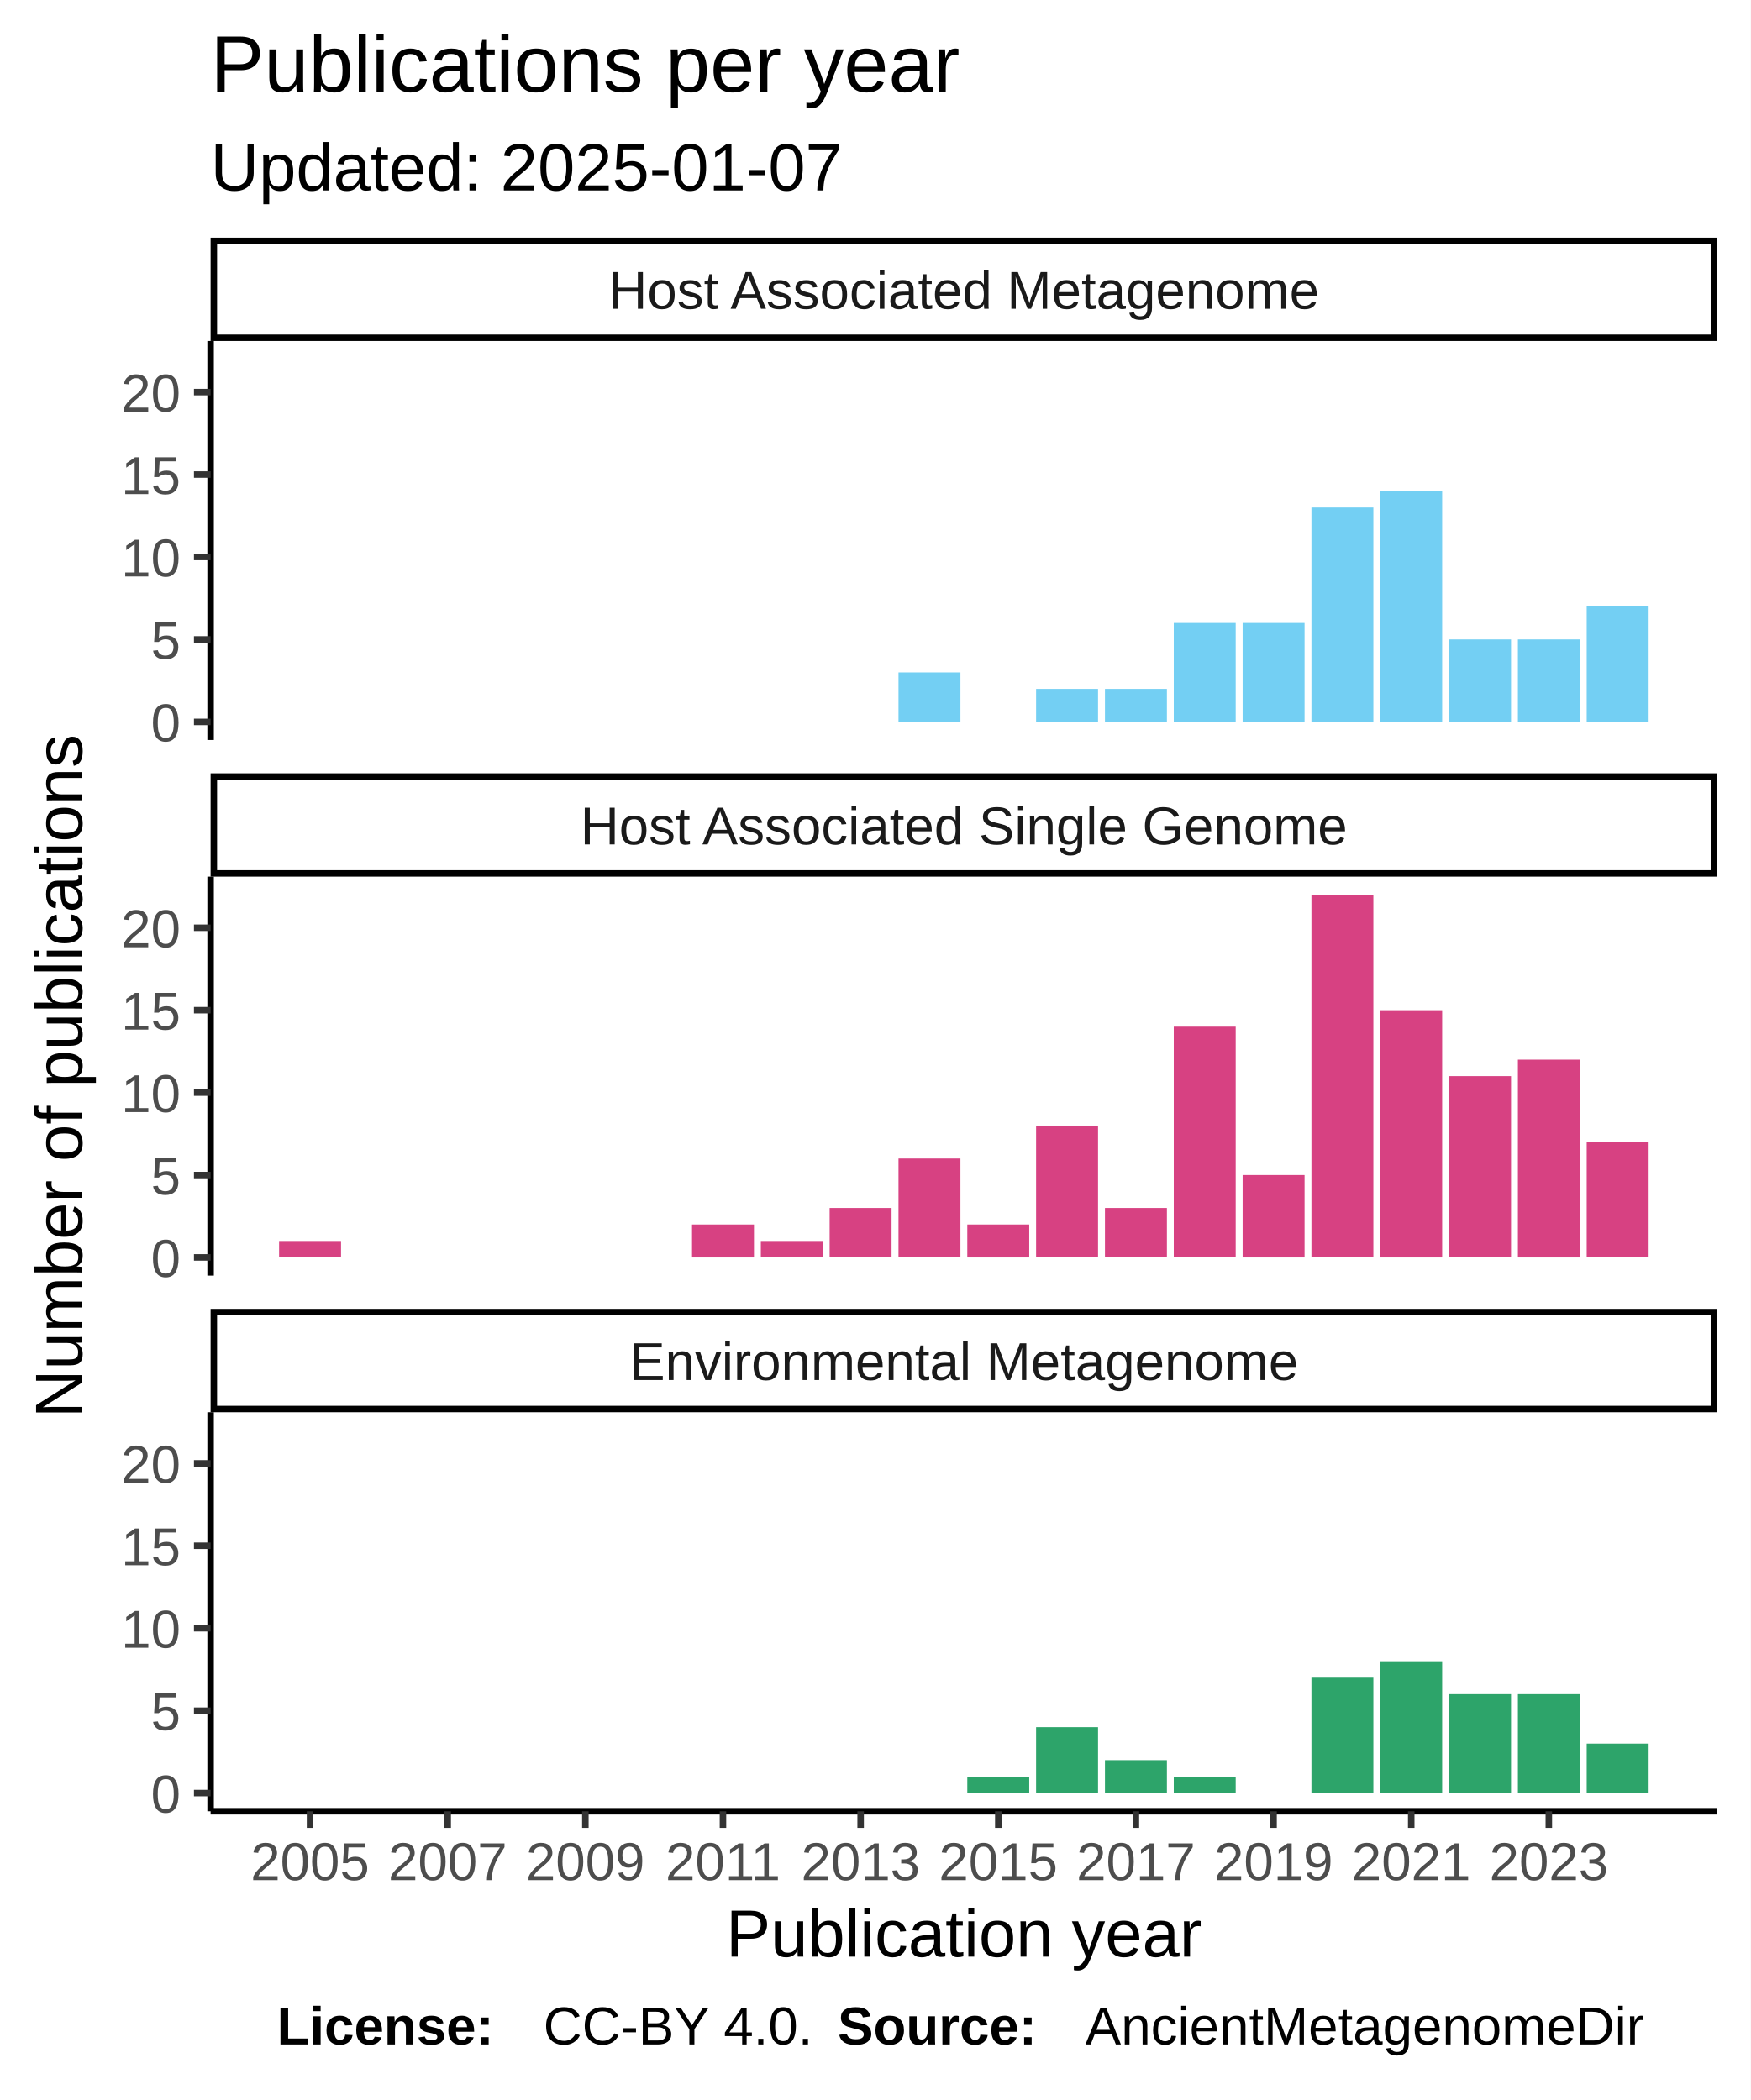
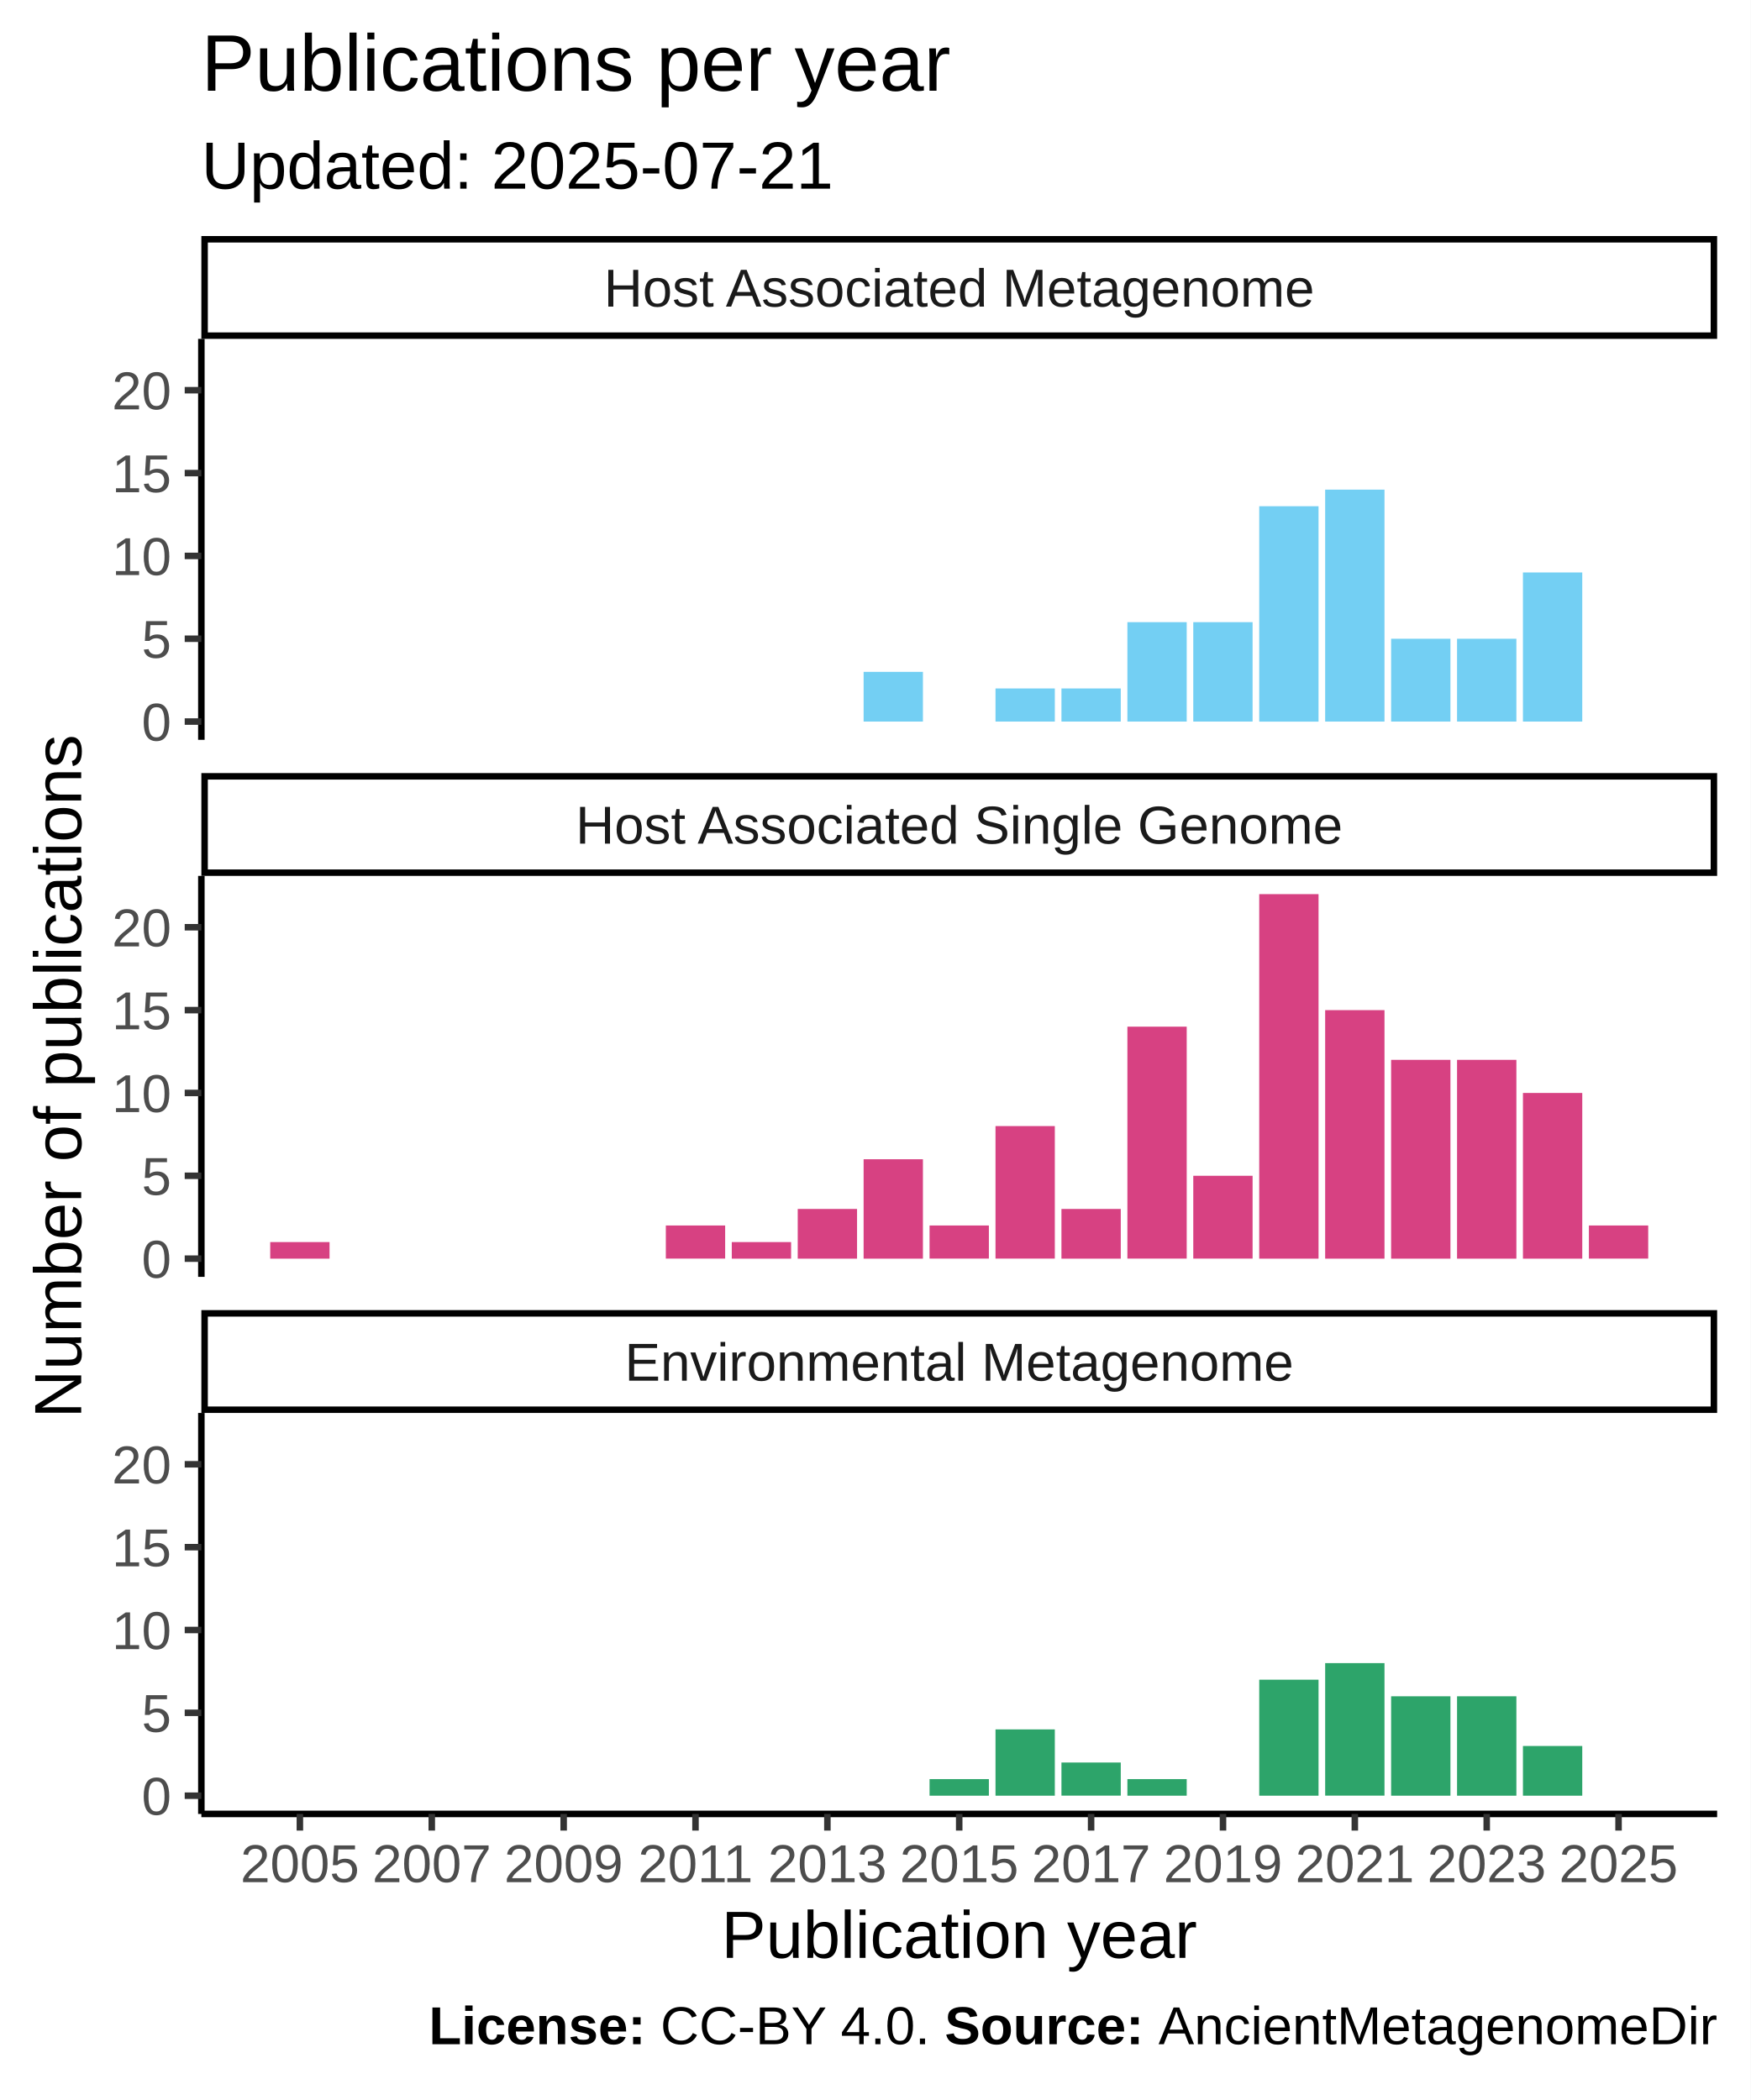
- <svg xmlns="http://www.w3.org/2000/svg" class="svglite" width="288.00pt" height="345.60pt" viewBox="0 0 288.00 345.60">
-   <defs>
-     <style type="text/css">
+ <svg xmlns="http://www.w3.org/2000/svg" width="288.00pt" height="345.60pt" viewBox="0 0 288.00 345.60">
+   <g class="svglite">
+     <defs>
+       <style type="text/css">
    .svglite line, .svglite polyline, .svglite polygon, .svglite path, .svglite rect, .svglite circle {
      fill: none;
      stroke: #000000;
      stroke-linecap: round;
      stroke-linejoin: round;
      stroke-miterlimit: 10.00;
    }
+     .svglite text {
+       white-space: pre;
+     }
+     .svglite g.glyphgroup path {
+       fill: inherit;
+       stroke: none;
+     }
  </style>
-   </defs>
-   <rect width="100%" height="100%" style="stroke: none; fill: #FFFFFF;" />
-   <defs>
-     <clipPath id="cpMC4wMHwyODguMDB8MC4wMHwzNDUuNjA=">
-       <rect x="0.00" y="0.00" width="288.00" height="345.60" />
-     </clipPath>
-   </defs>
-   <g clip-path="url(#cpMC4wMHwyODguMDB8MC4wMHwzNDUuNjA=)">
-     <rect x="0" y="0.00" width="288.00" height="345.60" style="stroke-width: 1.07; stroke: #FFFFFF; fill: #FFFFFF;" />
-   </g>
-   <defs>
-     <clipPath id="cpMzQuNjV8MjgyLjUyfDU2LjEyfDEyMS43OA==">
-       <rect x="34.65" y="56.12" width="247.87" height="65.66" />
-     </clipPath>
-   </defs>
-   <g clip-path="url(#cpMzQuNjV8MjgyLjUyfDU2LjEyfDEyMS43OA==)">
-     <rect x="34.65" y="56.12" width="247.87" height="65.66" style="stroke-width: 1.07; stroke: none; fill: #FFFFFF;" />
-     <rect x="147.83" y="110.66" width="10.19" height="8.14" style="stroke-width: 1.07; stroke: none; stroke-linecap: square; stroke-linejoin: miter; fill: #73CFF3;" />
-     <rect x="170.47" y="113.37" width="10.19" height="5.43" style="stroke-width: 1.07; stroke: none; stroke-linecap: square; stroke-linejoin: miter; fill: #73CFF3;" />
-     <rect x="181.80" y="113.37" width="10.19" height="5.43" style="stroke-width: 1.07; stroke: none; stroke-linecap: square; stroke-linejoin: miter; fill: #73CFF3;" />
-     <rect x="193.12" y="102.52" width="10.19" height="16.28" style="stroke-width: 1.07; stroke: none; stroke-linecap: square; stroke-linejoin: miter; fill: #73CFF3;" />
-     <rect x="204.45" y="102.52" width="10.19" height="16.28" style="stroke-width: 1.07; stroke: none; stroke-linecap: square; stroke-linejoin: miter; fill: #73CFF3;" />
-     <rect x="215.77" y="83.52" width="10.19" height="35.27" style="stroke-width: 1.07; stroke: none; stroke-linecap: square; stroke-linejoin: miter; fill: #73CFF3;" />
-     <rect x="227.09" y="80.81" width="10.19" height="37.98" style="stroke-width: 1.07; stroke: none; stroke-linecap: square; stroke-linejoin: miter; fill: #73CFF3;" />
-     <rect x="238.42" y="105.23" width="10.19" height="13.57" style="stroke-width: 1.07; stroke: none; stroke-linecap: square; stroke-linejoin: miter; fill: #73CFF3;" />
-     <rect x="249.74" y="105.23" width="10.19" height="13.57" style="stroke-width: 1.07; stroke: none; stroke-linecap: square; stroke-linejoin: miter; fill: #73CFF3;" />
-     <rect x="261.06" y="99.80" width="10.19" height="18.99" style="stroke-width: 1.07; stroke: none; stroke-linecap: square; stroke-linejoin: miter; fill: #73CFF3;" />
-   </g>
-   <g clip-path="url(#cpMC4wMHwyODguMDB8MC4wMHwzNDUuNjA=)">
+     </defs>
+     <rect width="100%" height="100%" style="stroke: none; fill: #FFFFFF;" />
+     <defs>
+       <clipPath id="cpMC4wMHwyODguMDB8MC4wMHwzNDUuNjA=">
+         <rect x="0.00" y="0.00" width="288.00" height="345.60" />
+       </clipPath>
+     </defs>
+     <g clip-path="url(#cpMC4wMHwyODguMDB8MC4wMHwzNDUuNjA=)">
+       <rect x="0" y="0" width="288.00" height="345.60" style="stroke-width: 1.07; stroke: #FFFFFF; fill: #FFFFFF;" />
+     </g>
+     <defs>
+       <clipPath id="cpMzMuMTN8MjgyLjUyfDU1Ljc3fDEyMS43NQ==">
+         <rect x="33.13" y="55.77" width="249.39" height="65.98" />
+       </clipPath>
+     </defs>
+     <g clip-path="url(#cpMzMuMTN8MjgyLjUyfDU1Ljc3fDEyMS43NQ==)">
+       <rect x="33.13" y="55.77" width="249.39" height="65.98" style="stroke-width: 1.07; stroke: none; fill: #FFFFFF;" />
+       <rect x="142.09" y="110.57" width="9.76" height="8.18" style="stroke-width: 1.07; stroke: none; stroke-linecap: butt; stroke-linejoin: miter; fill: #73CFF3;" />
+       <rect x="163.79" y="113.30" width="9.76" height="5.45" style="stroke-width: 1.07; stroke: none; stroke-linecap: butt; stroke-linejoin: miter; fill: #73CFF3;" />
+       <rect x="174.64" y="113.30" width="9.76" height="5.45" style="stroke-width: 1.07; stroke: none; stroke-linecap: butt; stroke-linejoin: miter; fill: #73CFF3;" />
+       <rect x="185.49" y="102.39" width="9.76" height="16.36" style="stroke-width: 1.07; stroke: none; stroke-linecap: butt; stroke-linejoin: miter; fill: #73CFF3;" />
+       <rect x="196.33" y="102.39" width="9.76" height="16.36" style="stroke-width: 1.07; stroke: none; stroke-linecap: butt; stroke-linejoin: miter; fill: #73CFF3;" />
+       <rect x="207.18" y="83.31" width="9.76" height="35.45" style="stroke-width: 1.07; stroke: none; stroke-linecap: butt; stroke-linejoin: miter; fill: #73CFF3;" />
+       <rect x="218.03" y="80.58" width="9.76" height="38.17" style="stroke-width: 1.07; stroke: none; stroke-linecap: butt; stroke-linejoin: miter; fill: #73CFF3;" />
+       <rect x="228.88" y="105.12" width="9.76" height="13.63" style="stroke-width: 1.07; stroke: none; stroke-linecap: butt; stroke-linejoin: miter; fill: #73CFF3;" />
+       <rect x="239.73" y="105.12" width="9.76" height="13.63" style="stroke-width: 1.07; stroke: none; stroke-linecap: butt; stroke-linejoin: miter; fill: #73CFF3;" />
+       <rect x="250.57" y="94.21" width="9.76" height="24.54" style="stroke-width: 1.07; stroke: none; stroke-linecap: butt; stroke-linejoin: miter; fill: #73CFF3;" />
+     </g>
+     <g clip-path="url(#cpMC4wMHwyODguMDB8MC4wMHwzNDUuNjA=)">
</g>
-   <defs>
-     <clipPath id="cpMzQuNjV8MjgyLjUyfDE0NC4yN3wyMDkuOTM=">
-       <rect x="34.65" y="144.27" width="247.87" height="65.66" />
-     </clipPath>
-   </defs>
-   <g clip-path="url(#cpMzQuNjV8MjgyLjUyfDE0NC4yN3wyMDkuOTM=)">
-     <rect x="34.65" y="144.27" width="247.87" height="65.66" style="stroke-width: 1.07; stroke: none; fill: #FFFFFF;" />
-     <rect x="45.92" y="204.23" width="10.19" height="2.71" style="stroke-width: 1.07; stroke: none; stroke-linecap: square; stroke-linejoin: miter; fill: #D74182;" />
-     <rect x="113.86" y="201.52" width="10.19" height="5.43" style="stroke-width: 1.07; stroke: none; stroke-linecap: square; stroke-linejoin: miter; fill: #D74182;" />
-     <rect x="125.18" y="204.23" width="10.19" height="2.71" style="stroke-width: 1.07; stroke: none; stroke-linecap: square; stroke-linejoin: miter; fill: #D74182;" />
-     <rect x="136.50" y="198.80" width="10.19" height="8.14" style="stroke-width: 1.07; stroke: none; stroke-linecap: square; stroke-linejoin: miter; fill: #D74182;" />
-     <rect x="147.83" y="190.66" width="10.19" height="16.28" style="stroke-width: 1.07; stroke: none; stroke-linecap: square; stroke-linejoin: miter; fill: #D74182;" />
-     <rect x="159.15" y="201.52" width="10.19" height="5.43" style="stroke-width: 1.07; stroke: none; stroke-linecap: square; stroke-linejoin: miter; fill: #D74182;" />
-     <rect x="170.47" y="185.24" width="10.19" height="21.70" style="stroke-width: 1.07; stroke: none; stroke-linecap: square; stroke-linejoin: miter; fill: #D74182;" />
-     <rect x="181.80" y="198.80" width="10.19" height="8.14" style="stroke-width: 1.07; stroke: none; stroke-linecap: square; stroke-linejoin: miter; fill: #D74182;" />
-     <rect x="193.12" y="168.96" width="10.19" height="37.98" style="stroke-width: 1.07; stroke: none; stroke-linecap: square; stroke-linejoin: miter; fill: #D74182;" />
-     <rect x="204.45" y="193.38" width="10.19" height="13.57" style="stroke-width: 1.07; stroke: none; stroke-linecap: square; stroke-linejoin: miter; fill: #D74182;" />
-     <rect x="215.77" y="147.25" width="10.19" height="59.69" style="stroke-width: 1.07; stroke: none; stroke-linecap: square; stroke-linejoin: miter; fill: #D74182;" />
-     <rect x="227.09" y="166.25" width="10.19" height="40.70" style="stroke-width: 1.07; stroke: none; stroke-linecap: square; stroke-linejoin: miter; fill: #D74182;" />
-     <rect x="238.42" y="177.10" width="10.19" height="29.84" style="stroke-width: 1.07; stroke: none; stroke-linecap: square; stroke-linejoin: miter; fill: #D74182;" />
-     <rect x="249.74" y="174.39" width="10.19" height="32.56" style="stroke-width: 1.07; stroke: none; stroke-linecap: square; stroke-linejoin: miter; fill: #D74182;" />
-     <rect x="261.06" y="187.95" width="10.19" height="18.99" style="stroke-width: 1.07; stroke: none; stroke-linecap: square; stroke-linejoin: miter; fill: #D74182;" />
-   </g>
-   <g clip-path="url(#cpMC4wMHwyODguMDB8MC4wMHwzNDUuNjA=)">
+     <defs>
+       <clipPath id="cpMzMuMTN8MjgyLjUyfDE0NC4xNXwyMTAuMTM=">
+         <rect x="33.13" y="144.15" width="249.39" height="65.98" />
+       </clipPath>
+     </defs>
+     <g clip-path="url(#cpMzMuMTN8MjgyLjUyfDE0NC4xNXwyMTAuMTM=)">
+       <rect x="33.13" y="144.15" width="249.39" height="65.98" style="stroke-width: 1.07; stroke: none; fill: #FFFFFF;" />
+       <rect x="44.46" y="204.41" width="9.76" height="2.73" style="stroke-width: 1.07; stroke: none; stroke-linecap: butt; stroke-linejoin: miter; fill: #D74182;" />
+       <rect x="109.55" y="201.68" width="9.76" height="5.45" style="stroke-width: 1.07; stroke: none; stroke-linecap: butt; stroke-linejoin: miter; fill: #D74182;" />
+       <rect x="120.40" y="204.41" width="9.76" height="2.73" style="stroke-width: 1.07; stroke: none; stroke-linecap: butt; stroke-linejoin: miter; fill: #D74182;" />
+       <rect x="131.25" y="198.96" width="9.76" height="8.18" style="stroke-width: 1.07; stroke: none; stroke-linecap: butt; stroke-linejoin: miter; fill: #D74182;" />
+       <rect x="142.09" y="190.78" width="9.76" height="16.36" style="stroke-width: 1.07; stroke: none; stroke-linecap: butt; stroke-linejoin: miter; fill: #D74182;" />
+       <rect x="152.94" y="201.68" width="9.76" height="5.45" style="stroke-width: 1.07; stroke: none; stroke-linecap: butt; stroke-linejoin: miter; fill: #D74182;" />
+       <rect x="163.79" y="185.32" width="9.76" height="21.81" style="stroke-width: 1.07; stroke: none; stroke-linecap: butt; stroke-linejoin: miter; fill: #D74182;" />
+       <rect x="174.64" y="198.96" width="9.76" height="8.18" style="stroke-width: 1.07; stroke: none; stroke-linecap: butt; stroke-linejoin: miter; fill: #D74182;" />
+       <rect x="185.49" y="168.96" width="9.76" height="38.17" style="stroke-width: 1.07; stroke: none; stroke-linecap: butt; stroke-linejoin: miter; fill: #D74182;" />
+       <rect x="196.33" y="193.50" width="9.76" height="13.63" style="stroke-width: 1.07; stroke: none; stroke-linecap: butt; stroke-linejoin: miter; fill: #D74182;" />
+       <rect x="207.18" y="147.15" width="9.76" height="59.99" style="stroke-width: 1.07; stroke: none; stroke-linecap: butt; stroke-linejoin: miter; fill: #D74182;" />
+       <rect x="218.03" y="166.24" width="9.76" height="40.90" style="stroke-width: 1.07; stroke: none; stroke-linecap: butt; stroke-linejoin: miter; fill: #D74182;" />
+       <rect x="228.88" y="174.42" width="9.76" height="32.72" style="stroke-width: 1.07; stroke: none; stroke-linecap: butt; stroke-linejoin: miter; fill: #D74182;" />
+       <rect x="239.73" y="174.42" width="9.76" height="32.72" style="stroke-width: 1.07; stroke: none; stroke-linecap: butt; stroke-linejoin: miter; fill: #D74182;" />
+       <rect x="250.57" y="179.87" width="9.76" height="27.27" style="stroke-width: 1.07; stroke: none; stroke-linecap: butt; stroke-linejoin: miter; fill: #D74182;" />
+       <rect x="261.42" y="201.68" width="9.76" height="5.45" style="stroke-width: 1.07; stroke: none; stroke-linecap: butt; stroke-linejoin: miter; fill: #D74182;" />
+     </g>
+     <g clip-path="url(#cpMC4wMHwyODguMDB8MC4wMHwzNDUuNjA=)">
</g>
-   <defs>
-     <clipPath id="cpMzQuNjV8MjgyLjUyfDIzMi40MnwyOTguMDg=">
-       <rect x="34.65" y="232.42" width="247.87" height="65.66" />
-     </clipPath>
-   </defs>
-   <g clip-path="url(#cpMzQuNjV8MjgyLjUyfDIzMi40MnwyOTguMDg=)">
-     <rect x="34.65" y="232.42" width="247.87" height="65.66" style="stroke-width: 1.07; stroke: none; fill: #FFFFFF;" />
-     <rect x="159.15" y="292.38" width="10.19" height="2.71" style="stroke-width: 1.07; stroke: none; stroke-linecap: square; stroke-linejoin: miter; fill: #2DA46A;" />
-     <rect x="170.47" y="284.24" width="10.19" height="10.85" style="stroke-width: 1.07; stroke: none; stroke-linecap: square; stroke-linejoin: miter; fill: #2DA46A;" />
-     <rect x="181.80" y="289.67" width="10.19" height="5.43" style="stroke-width: 1.07; stroke: none; stroke-linecap: square; stroke-linejoin: miter; fill: #2DA46A;" />
-     <rect x="193.12" y="292.38" width="10.19" height="2.71" style="stroke-width: 1.07; stroke: none; stroke-linecap: square; stroke-linejoin: miter; fill: #2DA46A;" />
-     <rect x="215.77" y="276.10" width="10.19" height="18.99" style="stroke-width: 1.07; stroke: none; stroke-linecap: square; stroke-linejoin: miter; fill: #2DA46A;" />
-     <rect x="227.09" y="273.39" width="10.19" height="21.70" style="stroke-width: 1.07; stroke: none; stroke-linecap: square; stroke-linejoin: miter; fill: #2DA46A;" />
-     <rect x="238.42" y="278.81" width="10.19" height="16.28" style="stroke-width: 1.07; stroke: none; stroke-linecap: square; stroke-linejoin: miter; fill: #2DA46A;" />
-     <rect x="249.74" y="278.81" width="10.19" height="16.28" style="stroke-width: 1.07; stroke: none; stroke-linecap: square; stroke-linejoin: miter; fill: #2DA46A;" />
-     <rect x="261.06" y="286.95" width="10.19" height="8.14" style="stroke-width: 1.07; stroke: none; stroke-linecap: square; stroke-linejoin: miter; fill: #2DA46A;" />
-   </g>
-   <g clip-path="url(#cpMC4wMHwyODguMDB8MC4wMHwzNDUuNjA=)">
+     <defs>
+       <clipPath id="cpMzMuMTN8MjgyLjUyfDIzMi41M3wyOTguNTI=">
+         <rect x="33.13" y="232.53" width="249.39" height="65.98" />
+       </clipPath>
+     </defs>
+     <g clip-path="url(#cpMzMuMTN8MjgyLjUyfDIzMi41M3wyOTguNTI=)">
+       <rect x="33.13" y="232.53" width="249.39" height="65.98" style="stroke-width: 1.07; stroke: none; fill: #FFFFFF;" />
+       <rect x="152.94" y="292.79" width="9.76" height="2.73" style="stroke-width: 1.07; stroke: none; stroke-linecap: butt; stroke-linejoin: miter; fill: #2DA46A;" />
+       <rect x="163.79" y="284.61" width="9.76" height="10.91" style="stroke-width: 1.07; stroke: none; stroke-linecap: butt; stroke-linejoin: miter; fill: #2DA46A;" />
+       <rect x="174.64" y="290.06" width="9.76" height="5.45" style="stroke-width: 1.07; stroke: none; stroke-linecap: butt; stroke-linejoin: miter; fill: #2DA46A;" />
+       <rect x="185.49" y="292.79" width="9.76" height="2.73" style="stroke-width: 1.07; stroke: none; stroke-linecap: butt; stroke-linejoin: miter; fill: #2DA46A;" />
+       <rect x="207.18" y="276.43" width="9.76" height="19.09" style="stroke-width: 1.07; stroke: none; stroke-linecap: butt; stroke-linejoin: miter; fill: #2DA46A;" />
+       <rect x="218.03" y="273.70" width="9.76" height="21.81" style="stroke-width: 1.07; stroke: none; stroke-linecap: butt; stroke-linejoin: miter; fill: #2DA46A;" />
+       <rect x="228.88" y="279.16" width="9.76" height="16.36" style="stroke-width: 1.07; stroke: none; stroke-linecap: butt; stroke-linejoin: miter; fill: #2DA46A;" />
+       <rect x="239.73" y="279.16" width="9.76" height="16.36" style="stroke-width: 1.07; stroke: none; stroke-linecap: butt; stroke-linejoin: miter; fill: #2DA46A;" />
+       <rect x="250.57" y="287.34" width="9.76" height="8.18" style="stroke-width: 1.07; stroke: none; stroke-linecap: butt; stroke-linejoin: miter; fill: #2DA46A;" />
+     </g>
+     <g clip-path="url(#cpMC4wMHwyODguMDB8MC4wMHwzNDUuNjA=)">
</g>
-   <defs>
-     <clipPath id="cpMzQuNjV8MjgyLjUyfDIxNS40MXwyMzIuNDI=">
-       <rect x="34.65" y="215.41" width="247.87" height="17.01" />
-     </clipPath>
-   </defs>
-   <g clip-path="url(#cpMzQuNjV8MjgyLjUyfDIxNS40MXwyMzIuNDI=)">
-     <rect x="34.65" y="215.41" width="247.87" height="17.01" style="stroke-width: 2.13; fill: #FFFFFF;" />
-     <text x="158.59" y="227.12" text-anchor="middle" style="font-size: 8.80px; fill: #1A1A1A; font-family: Liberation Sans;" textLength="124.59px" lengthAdjust="spacingAndGlyphs">Environmental Metagenome</text>
-   </g>
-   <g clip-path="url(#cpMC4wMHwyODguMDB8MC4wMHwzNDUuNjA=)">
+     <defs>
+       <clipPath id="cpMzMuMTN8MjgyLjUyfDIxNS42MXwyMzIuNTM=">
+         <rect x="33.13" y="215.61" width="249.39" height="16.92" />
+       </clipPath>
+     </defs>
+     <g clip-path="url(#cpMzMuMTN8MjgyLjUyfDIxNS42MXwyMzIuNTM=)">
+       <rect x="33.13" y="215.61" width="249.39" height="16.92" style="stroke-width: 2.13; fill: #FFFFFF;" />
+       <text x="157.82" y="227.22" text-anchor="middle" style="font-size: 8.80px;fill: #1A1A1A; font-family: &quot;Arial&quot;;" textLength="109.98px" lengthAdjust="spacingAndGlyphs">Environmental Metagenome</text>
+     </g>
+     <g clip-path="url(#cpMC4wMHwyODguMDB8MC4wMHwzNDUuNjA=)">
</g>
-   <defs>
-     <clipPath id="cpMzQuNjV8MjgyLjUyfDEyNy4yNnwxNDQuMjc=">
-       <rect x="34.65" y="127.26" width="247.87" height="17.01" />
-     </clipPath>
-   </defs>
-   <g clip-path="url(#cpMzQuNjV8MjgyLjUyfDEyNy4yNnwxNDQuMjc=)">
-     <rect x="34.65" y="127.26" width="247.87" height="17.01" style="stroke-width: 2.13; fill: #FFFFFF;" />
-     <text x="158.59" y="138.97" text-anchor="middle" style="font-size: 8.80px; fill: #1A1A1A; font-family: Liberation Sans;" textLength="140.36px" lengthAdjust="spacingAndGlyphs">Host Associated Single Genome</text>
-   </g>
-   <g clip-path="url(#cpMC4wMHwyODguMDB8MC4wMHwzNDUuNjA=)">
+     <defs>
+       <clipPath id="cpMzMuMTN8MjgyLjUyfDEyNy4yM3wxNDQuMTU=">
+         <rect x="33.13" y="127.23" width="249.39" height="16.92" />
+       </clipPath>
+     </defs>
+     <g clip-path="url(#cpMzMuMTN8MjgyLjUyfDEyNy4yM3wxNDQuMTU=)">
+       <rect x="33.13" y="127.23" width="249.39" height="16.92" style="stroke-width: 2.13; fill: #FFFFFF;" />
+       <text x="157.82" y="138.84" text-anchor="middle" style="font-size: 8.80px;fill: #1A1A1A; font-family: &quot;Arial&quot;;" textLength="126.16px" lengthAdjust="spacingAndGlyphs">Host Associated Single Genome</text>
+     </g>
+     <g clip-path="url(#cpMC4wMHwyODguMDB8MC4wMHwzNDUuNjA=)">
</g>
-   <defs>
-     <clipPath id="cpMzQuNjV8MjgyLjUyfDM5LjExfDU2LjEy">
-       <rect x="34.65" y="39.11" width="247.87" height="17.01" />
-     </clipPath>
-   </defs>
-   <g clip-path="url(#cpMzQuNjV8MjgyLjUyfDM5LjExfDU2LjEy)">
-     <rect x="34.65" y="39.11" width="247.87" height="17.01" style="stroke-width: 2.13; fill: #FFFFFF;" />
-     <text x="158.59" y="50.82" text-anchor="middle" style="font-size: 8.80px; fill: #1A1A1A; font-family: Liberation Sans;" textLength="131.12px" lengthAdjust="spacingAndGlyphs">Host Associated Metagenome</text>
-   </g>
-   <g clip-path="url(#cpMC4wMHwyODguMDB8MC4wMHwzNDUuNjA=)">
-     <polyline points="34.65,298.08 282.52,298.08 " style="stroke-width: 1.07; stroke-linecap: butt;" />
-     <polyline points="51.01,300.82 51.01,298.08 " style="stroke-width: 1.07; stroke: #333333; stroke-linecap: butt;" />
-     <polyline points="73.66,300.82 73.66,298.08 " style="stroke-width: 1.07; stroke: #333333; stroke-linecap: butt;" />
-     <polyline points="96.31,300.82 96.31,298.08 " style="stroke-width: 1.07; stroke: #333333; stroke-linecap: butt;" />
-     <polyline points="118.95,300.82 118.95,298.08 " style="stroke-width: 1.07; stroke: #333333; stroke-linecap: butt;" />
-     <polyline points="141.60,300.82 141.60,298.08 " style="stroke-width: 1.07; stroke: #333333; stroke-linecap: butt;" />
-     <polyline points="164.25,300.82 164.25,298.08 " style="stroke-width: 1.07; stroke: #333333; stroke-linecap: butt;" />
-     <polyline points="186.89,300.82 186.89,298.08 " style="stroke-width: 1.07; stroke: #333333; stroke-linecap: butt;" />
-     <polyline points="209.54,300.82 209.54,298.08 " style="stroke-width: 1.07; stroke: #333333; stroke-linecap: butt;" />
-     <polyline points="232.19,300.82 232.19,298.08 " style="stroke-width: 1.07; stroke: #333333; stroke-linecap: butt;" />
-     <polyline points="254.83,300.82 254.83,298.08 " style="stroke-width: 1.07; stroke: #333333; stroke-linecap: butt;" />
-     <text x="51.01" y="309.42" text-anchor="middle" style="font-size: 8.80px; fill: #4D4D4D; font-family: Liberation Sans;" textLength="22.38px" lengthAdjust="spacingAndGlyphs">2005</text>
-     <text x="73.66" y="309.42" text-anchor="middle" style="font-size: 8.80px; fill: #4D4D4D; font-family: Liberation Sans;" textLength="22.38px" lengthAdjust="spacingAndGlyphs">2007</text>
-     <text x="96.31" y="309.42" text-anchor="middle" style="font-size: 8.80px; fill: #4D4D4D; font-family: Liberation Sans;" textLength="22.38px" lengthAdjust="spacingAndGlyphs">2009</text>
-     <text x="118.95" y="309.42" text-anchor="middle" style="font-size: 8.80px; fill: #4D4D4D; font-family: Liberation Sans;" textLength="22.38px" lengthAdjust="spacingAndGlyphs">2011</text>
-     <text x="141.60" y="309.42" text-anchor="middle" style="font-size: 8.80px; fill: #4D4D4D; font-family: Liberation Sans;" textLength="22.38px" lengthAdjust="spacingAndGlyphs">2013</text>
-     <text x="164.25" y="309.42" text-anchor="middle" style="font-size: 8.80px; fill: #4D4D4D; font-family: Liberation Sans;" textLength="22.38px" lengthAdjust="spacingAndGlyphs">2015</text>
-     <text x="186.89" y="309.42" text-anchor="middle" style="font-size: 8.80px; fill: #4D4D4D; font-family: Liberation Sans;" textLength="22.38px" lengthAdjust="spacingAndGlyphs">2017</text>
-     <text x="209.54" y="309.42" text-anchor="middle" style="font-size: 8.80px; fill: #4D4D4D; font-family: Liberation Sans;" textLength="22.38px" lengthAdjust="spacingAndGlyphs">2019</text>
-     <text x="232.19" y="309.42" text-anchor="middle" style="font-size: 8.80px; fill: #4D4D4D; font-family: Liberation Sans;" textLength="22.38px" lengthAdjust="spacingAndGlyphs">2021</text>
-     <text x="254.83" y="309.42" text-anchor="middle" style="font-size: 8.80px; fill: #4D4D4D; font-family: Liberation Sans;" textLength="22.38px" lengthAdjust="spacingAndGlyphs">2023</text>
-     <polyline points="34.65,121.78 34.65,56.12 " style="stroke-width: 1.07; stroke-linecap: butt;" />
-     <text x="29.72" y="122.00" text-anchor="end" style="font-size: 8.80px; fill: #4D4D4D; font-family: Liberation Sans;" textLength="5.59px" lengthAdjust="spacingAndGlyphs">0</text>
-     <text x="29.72" y="108.44" text-anchor="end" style="font-size: 8.80px; fill: #4D4D4D; font-family: Liberation Sans;" textLength="5.59px" lengthAdjust="spacingAndGlyphs">5</text>
-     <text x="29.72" y="94.87" text-anchor="end" style="font-size: 8.80px; fill: #4D4D4D; font-family: Liberation Sans;" textLength="11.19px" lengthAdjust="spacingAndGlyphs">10</text>
-     <text x="29.72" y="81.31" text-anchor="end" style="font-size: 8.80px; fill: #4D4D4D; font-family: Liberation Sans;" textLength="11.19px" lengthAdjust="spacingAndGlyphs">15</text>
-     <text x="29.72" y="67.74" text-anchor="end" style="font-size: 8.80px; fill: #4D4D4D; font-family: Liberation Sans;" textLength="11.19px" lengthAdjust="spacingAndGlyphs">20</text>
-     <polyline points="31.91,118.80 34.65,118.80 " style="stroke-width: 1.07; stroke: #333333; stroke-linecap: butt;" />
-     <polyline points="31.91,105.23 34.65,105.23 " style="stroke-width: 1.07; stroke: #333333; stroke-linecap: butt;" />
-     <polyline points="31.91,91.66 34.65,91.66 " style="stroke-width: 1.07; stroke: #333333; stroke-linecap: butt;" />
-     <polyline points="31.91,78.10 34.65,78.10 " style="stroke-width: 1.07; stroke: #333333; stroke-linecap: butt;" />
-     <polyline points="31.91,64.53 34.65,64.53 " style="stroke-width: 1.07; stroke: #333333; stroke-linecap: butt;" />
-     <polyline points="34.65,209.93 34.65,144.27 " style="stroke-width: 1.07; stroke-linecap: butt;" />
-     <text x="29.72" y="210.15" text-anchor="end" style="font-size: 8.80px; fill: #4D4D4D; font-family: Liberation Sans;" textLength="5.59px" lengthAdjust="spacingAndGlyphs">0</text>
-     <text x="29.72" y="196.59" text-anchor="end" style="font-size: 8.80px; fill: #4D4D4D; font-family: Liberation Sans;" textLength="5.59px" lengthAdjust="spacingAndGlyphs">5</text>
-     <text x="29.72" y="183.02" text-anchor="end" style="font-size: 8.80px; fill: #4D4D4D; font-family: Liberation Sans;" textLength="11.19px" lengthAdjust="spacingAndGlyphs">10</text>
-     <text x="29.72" y="169.45" text-anchor="end" style="font-size: 8.80px; fill: #4D4D4D; font-family: Liberation Sans;" textLength="11.19px" lengthAdjust="spacingAndGlyphs">15</text>
-     <text x="29.72" y="155.89" text-anchor="end" style="font-size: 8.80px; fill: #4D4D4D; font-family: Liberation Sans;" textLength="11.19px" lengthAdjust="spacingAndGlyphs">20</text>
-     <polyline points="31.91,206.94 34.65,206.94 " style="stroke-width: 1.07; stroke: #333333; stroke-linecap: butt;" />
-     <polyline points="31.91,193.38 34.65,193.38 " style="stroke-width: 1.07; stroke: #333333; stroke-linecap: butt;" />
-     <polyline points="31.91,179.81 34.65,179.81 " style="stroke-width: 1.07; stroke: #333333; stroke-linecap: butt;" />
-     <polyline points="31.91,166.25 34.65,166.25 " style="stroke-width: 1.07; stroke: #333333; stroke-linecap: butt;" />
-     <polyline points="31.91,152.68 34.65,152.68 " style="stroke-width: 1.07; stroke: #333333; stroke-linecap: butt;" />
-     <polyline points="34.65,298.08 34.65,232.42 " style="stroke-width: 1.07; stroke-linecap: butt;" />
-     <text x="29.72" y="298.30" text-anchor="end" style="font-size: 8.80px; fill: #4D4D4D; font-family: Liberation Sans;" textLength="5.59px" lengthAdjust="spacingAndGlyphs">0</text>
-     <text x="29.72" y="284.73" text-anchor="end" style="font-size: 8.80px; fill: #4D4D4D; font-family: Liberation Sans;" textLength="5.59px" lengthAdjust="spacingAndGlyphs">5</text>
-     <text x="29.72" y="271.17" text-anchor="end" style="font-size: 8.80px; fill: #4D4D4D; font-family: Liberation Sans;" textLength="11.19px" lengthAdjust="spacingAndGlyphs">10</text>
-     <text x="29.72" y="257.60" text-anchor="end" style="font-size: 8.80px; fill: #4D4D4D; font-family: Liberation Sans;" textLength="11.19px" lengthAdjust="spacingAndGlyphs">15</text>
-     <text x="29.72" y="244.04" text-anchor="end" style="font-size: 8.80px; fill: #4D4D4D; font-family: Liberation Sans;" textLength="11.19px" lengthAdjust="spacingAndGlyphs">20</text>
-     <polyline points="31.91,295.09 34.65,295.09 " style="stroke-width: 1.07; stroke: #333333; stroke-linecap: butt;" />
-     <polyline points="31.91,281.53 34.65,281.53 " style="stroke-width: 1.07; stroke: #333333; stroke-linecap: butt;" />
-     <polyline points="31.91,267.96 34.65,267.96 " style="stroke-width: 1.07; stroke: #333333; stroke-linecap: butt;" />
-     <polyline points="31.91,254.39 34.65,254.39 " style="stroke-width: 1.07; stroke: #333333; stroke-linecap: butt;" />
-     <polyline points="31.91,240.83 34.65,240.83 " style="stroke-width: 1.07; stroke: #333333; stroke-linecap: butt;" />
-     <text x="158.59" y="322.01" text-anchor="middle" style="font-size: 11.00px; font-family: Liberation Sans;" textLength="88.41px" lengthAdjust="spacingAndGlyphs">Publication year</text>
-     <text transform="translate(13.50,177.10) rotate(-90)" text-anchor="middle" style="font-size: 11.00px; font-family: Liberation Sans;" textLength="128.44px" lengthAdjust="spacingAndGlyphs">Number of publications</text>
-     <text x="34.65" y="31.34" style="font-size: 11.00px; font-family: Liberation Sans;" textLength="117.95px" lengthAdjust="spacingAndGlyphs">Updated: 2025-01-07</text>
-     <text x="34.65" y="15.10" style="font-size: 13.20px; font-family: Liberation Sans;" textLength="138.97px" lengthAdjust="spacingAndGlyphs">Publications per year</text>
-     <text x="45.55" y="336.46" style="font-size: 8.80px; font-weight: bold; font-family: Liberation Sans;" textLength="43.86px" lengthAdjust="spacingAndGlyphs">License: </text>
-     <text x="89.40" y="336.46" style="font-size: 8.80px; font-family: Liberation Sans;" textLength="48.43px" lengthAdjust="spacingAndGlyphs">CC-BY 4.0. </text>
-     <text x="137.83" y="336.46" style="font-size: 8.80px; font-weight: bold; font-family: Liberation Sans;" textLength="40.75px" lengthAdjust="spacingAndGlyphs">Source: </text>
-     <text x="178.58" y="336.46" style="font-size: 8.80px; font-family: Liberation Sans;" textLength="103.94px" lengthAdjust="spacingAndGlyphs">AncientMetagenomeDir</text>
+     <defs>
+       <clipPath id="cpMzMuMTN8MjgyLjUyfDM4Ljg1fDU1Ljc3">
+         <rect x="33.13" y="38.85" width="249.39" height="16.92" />
+       </clipPath>
+     </defs>
+     <g clip-path="url(#cpMzMuMTN8MjgyLjUyfDM4Ljg1fDU1Ljc3)">
+       <rect x="33.13" y="38.85" width="249.39" height="16.92" style="stroke-width: 2.13; fill: #FFFFFF;" />
+       <text x="157.82" y="50.46" text-anchor="middle" style="font-size: 8.80px;fill: #1A1A1A; font-family: &quot;Arial&quot;;" textLength="116.86px" lengthAdjust="spacingAndGlyphs">Host Associated Metagenome</text>
+     </g>
+     <g clip-path="url(#cpMC4wMHwyODguMDB8MC4wMHwzNDUuNjA=)">
+       <polyline points="33.13,298.52 282.52,298.52 " style="stroke-width: 1.07; stroke-linecap: butt;" />
+       <polyline points="49.34,301.26 49.34,298.52 " style="stroke-width: 1.07; stroke: #333333; stroke-linecap: butt;" />
+       <polyline points="71.04,301.26 71.04,298.52 " style="stroke-width: 1.07; stroke: #333333; stroke-linecap: butt;" />
+       <polyline points="92.74,301.26 92.74,298.52 " style="stroke-width: 1.07; stroke: #333333; stroke-linecap: butt;" />
+       <polyline points="114.43,301.26 114.43,298.52 " style="stroke-width: 1.07; stroke: #333333; stroke-linecap: butt;" />
+       <polyline points="136.13,301.26 136.13,298.52 " style="stroke-width: 1.07; stroke: #333333; stroke-linecap: butt;" />
+       <polyline points="157.82,301.26 157.82,298.52 " style="stroke-width: 1.07; stroke: #333333; stroke-linecap: butt;" />
+       <polyline points="179.52,301.26 179.52,298.52 " style="stroke-width: 1.07; stroke: #333333; stroke-linecap: butt;" />
+       <polyline points="201.22,301.26 201.22,298.52 " style="stroke-width: 1.07; stroke: #333333; stroke-linecap: butt;" />
+       <polyline points="222.91,301.26 222.91,298.52 " style="stroke-width: 1.07; stroke: #333333; stroke-linecap: butt;" />
+       <polyline points="244.61,301.26 244.61,298.52 " style="stroke-width: 1.07; stroke: #333333; stroke-linecap: butt;" />
+       <polyline points="266.30,301.26 266.30,298.52 " style="stroke-width: 1.07; stroke: #333333; stroke-linecap: butt;" />
+       <text x="49.34" y="309.75" text-anchor="middle" style="font-size: 8.80px;fill: #4D4D4D; font-family: &quot;Arial&quot;;" textLength="19.56px" lengthAdjust="spacingAndGlyphs">2005</text>
+       <text x="71.04" y="309.75" text-anchor="middle" style="font-size: 8.80px;fill: #4D4D4D; font-family: &quot;Arial&quot;;" textLength="19.56px" lengthAdjust="spacingAndGlyphs">2007</text>
+       <text x="92.74" y="309.75" text-anchor="middle" style="font-size: 8.80px;fill: #4D4D4D; font-family: &quot;Arial&quot;;" textLength="19.56px" lengthAdjust="spacingAndGlyphs">2009</text>
+       <text x="114.43" y="309.75" text-anchor="middle" style="font-size: 8.80px;fill: #4D4D4D; font-family: &quot;Arial&quot;;" textLength="18.91px" lengthAdjust="spacingAndGlyphs">2011</text>
+       <text x="136.13" y="309.75" text-anchor="middle" style="font-size: 8.80px;fill: #4D4D4D; font-family: &quot;Arial&quot;;" textLength="19.56px" lengthAdjust="spacingAndGlyphs">2013</text>
+       <text x="157.82" y="309.75" text-anchor="middle" style="font-size: 8.80px;fill: #4D4D4D; font-family: &quot;Arial&quot;;" textLength="19.56px" lengthAdjust="spacingAndGlyphs">2015</text>
+       <text x="179.52" y="309.75" text-anchor="middle" style="font-size: 8.80px;fill: #4D4D4D; font-family: &quot;Arial&quot;;" textLength="19.56px" lengthAdjust="spacingAndGlyphs">2017</text>
+       <text x="201.22" y="309.75" text-anchor="middle" style="font-size: 8.80px;fill: #4D4D4D; font-family: &quot;Arial&quot;;" textLength="19.56px" lengthAdjust="spacingAndGlyphs">2019</text>
+       <text x="222.91" y="309.75" text-anchor="middle" style="font-size: 8.80px;fill: #4D4D4D; font-family: &quot;Arial&quot;;" textLength="19.56px" lengthAdjust="spacingAndGlyphs">2021</text>
+       <text x="244.61" y="309.75" text-anchor="middle" style="font-size: 8.80px;fill: #4D4D4D; font-family: &quot;Arial&quot;;" textLength="19.56px" lengthAdjust="spacingAndGlyphs">2023</text>
+       <text x="266.30" y="309.75" text-anchor="middle" style="font-size: 8.80px;fill: #4D4D4D; font-family: &quot;Arial&quot;;" textLength="19.56px" lengthAdjust="spacingAndGlyphs">2025</text>
+       <polyline points="33.13,121.75 33.13,55.77 " style="stroke-width: 1.07; stroke-linecap: butt;" />
+       <text x="28.20" y="121.90" text-anchor="end" style="font-size: 8.80px;fill: #4D4D4D; font-family: &quot;Arial&quot;;" textLength="4.89px" lengthAdjust="spacingAndGlyphs">0</text>
+       <text x="28.20" y="108.27" text-anchor="end" style="font-size: 8.80px;fill: #4D4D4D; font-family: &quot;Arial&quot;;" textLength="4.89px" lengthAdjust="spacingAndGlyphs">5</text>
+       <text x="28.20" y="94.64" text-anchor="end" style="font-size: 8.80px;fill: #4D4D4D; font-family: &quot;Arial&quot;;" textLength="9.78px" lengthAdjust="spacingAndGlyphs">10</text>
+       <text x="28.20" y="81.01" text-anchor="end" style="font-size: 8.80px;fill: #4D4D4D; font-family: &quot;Arial&quot;;" textLength="9.78px" lengthAdjust="spacingAndGlyphs">15</text>
+       <text x="28.20" y="67.37" text-anchor="end" style="font-size: 8.80px;fill: #4D4D4D; font-family: &quot;Arial&quot;;" textLength="9.78px" lengthAdjust="spacingAndGlyphs">20</text>
+       <polyline points="30.39,118.75 33.13,118.75 " style="stroke-width: 1.07; stroke: #333333; stroke-linecap: butt;" />
+       <polyline points="30.39,105.12 33.13,105.12 " style="stroke-width: 1.07; stroke: #333333; stroke-linecap: butt;" />
+       <polyline points="30.39,91.49 33.13,91.49 " style="stroke-width: 1.07; stroke: #333333; stroke-linecap: butt;" />
+       <polyline points="30.39,77.86 33.13,77.86 " style="stroke-width: 1.07; stroke: #333333; stroke-linecap: butt;" />
+       <polyline points="30.39,64.22 33.13,64.22 " style="stroke-width: 1.07; stroke: #333333; stroke-linecap: butt;" />
+       <polyline points="33.13,210.13 33.13,144.15 " style="stroke-width: 1.07; stroke-linecap: butt;" />
+       <text x="28.20" y="210.29" text-anchor="end" style="font-size: 8.80px;fill: #4D4D4D; font-family: &quot;Arial&quot;;" textLength="4.89px" lengthAdjust="spacingAndGlyphs">0</text>
+       <text x="28.20" y="196.65" text-anchor="end" style="font-size: 8.80px;fill: #4D4D4D; font-family: &quot;Arial&quot;;" textLength="4.89px" lengthAdjust="spacingAndGlyphs">5</text>
+       <text x="28.20" y="183.02" text-anchor="end" style="font-size: 8.80px;fill: #4D4D4D; font-family: &quot;Arial&quot;;" textLength="9.78px" lengthAdjust="spacingAndGlyphs">10</text>
+       <text x="28.20" y="169.39" text-anchor="end" style="font-size: 8.80px;fill: #4D4D4D; font-family: &quot;Arial&quot;;" textLength="9.78px" lengthAdjust="spacingAndGlyphs">15</text>
+       <text x="28.20" y="155.75" text-anchor="end" style="font-size: 8.80px;fill: #4D4D4D; font-family: &quot;Arial&quot;;" textLength="9.78px" lengthAdjust="spacingAndGlyphs">20</text>
+       <polyline points="30.39,207.14 33.13,207.14 " style="stroke-width: 1.07; stroke: #333333; stroke-linecap: butt;" />
+       <polyline points="30.39,193.50 33.13,193.50 " style="stroke-width: 1.07; stroke: #333333; stroke-linecap: butt;" />
+       <polyline points="30.39,179.87 33.13,179.87 " style="stroke-width: 1.07; stroke: #333333; stroke-linecap: butt;" />
+       <polyline points="30.39,166.24 33.13,166.24 " style="stroke-width: 1.07; stroke: #333333; stroke-linecap: butt;" />
+       <polyline points="30.39,152.60 33.13,152.60 " style="stroke-width: 1.07; stroke: #333333; stroke-linecap: butt;" />
+       <polyline points="33.13,298.52 33.13,232.53 " style="stroke-width: 1.07; stroke-linecap: butt;" />
+       <text x="28.20" y="298.67" text-anchor="end" style="font-size: 8.80px;fill: #4D4D4D; font-family: &quot;Arial&quot;;" textLength="4.89px" lengthAdjust="spacingAndGlyphs">0</text>
+       <text x="28.20" y="285.03" text-anchor="end" style="font-size: 8.80px;fill: #4D4D4D; font-family: &quot;Arial&quot;;" textLength="4.89px" lengthAdjust="spacingAndGlyphs">5</text>
+       <text x="28.20" y="271.40" text-anchor="end" style="font-size: 8.80px;fill: #4D4D4D; font-family: &quot;Arial&quot;;" textLength="9.78px" lengthAdjust="spacingAndGlyphs">10</text>
+       <text x="28.20" y="257.77" text-anchor="end" style="font-size: 8.80px;fill: #4D4D4D; font-family: &quot;Arial&quot;;" textLength="9.78px" lengthAdjust="spacingAndGlyphs">15</text>
+       <text x="28.20" y="244.13" text-anchor="end" style="font-size: 8.80px;fill: #4D4D4D; font-family: &quot;Arial&quot;;" textLength="9.78px" lengthAdjust="spacingAndGlyphs">20</text>
+       <polyline points="30.39,295.52 33.13,295.52 " style="stroke-width: 1.07; stroke: #333333; stroke-linecap: butt;" />
+       <polyline points="30.39,281.88 33.13,281.88 " style="stroke-width: 1.07; stroke: #333333; stroke-linecap: butt;" />
+       <polyline points="30.39,268.25 33.13,268.25 " style="stroke-width: 1.07; stroke: #333333; stroke-linecap: butt;" />
+       <polyline points="30.39,254.62 33.13,254.62 " style="stroke-width: 1.07; stroke: #333333; stroke-linecap: butt;" />
+       <polyline points="30.39,240.98 33.13,240.98 " style="stroke-width: 1.07; stroke: #333333; stroke-linecap: butt;" />
+       <text x="157.82" y="322.21" text-anchor="middle" style="font-size: 11.00px; font-family: &quot;Arial&quot;;" textLength="78.31px" lengthAdjust="spacingAndGlyphs">Publication year</text>
+       <text transform="translate(13.36,177.14) rotate(-90)" text-anchor="middle" style="font-size: 11.00px; font-family: &quot;Arial&quot;;" textLength="112.56px" lengthAdjust="spacingAndGlyphs">Number of publications</text>
+       <text x="33.13" y="31.05" style="font-size: 11.00px; font-family: &quot;Arial&quot;;" textLength="104.06px" lengthAdjust="spacingAndGlyphs">Updated: 2025-07-21</text>
+       <text x="33.13" y="14.93" style="font-size: 13.20px; font-family: &quot;Arial&quot;;" textLength="123.09px" lengthAdjust="spacingAndGlyphs">Publications per year</text>
+       <text x="70.55" y="336.42" style="font-size: 8.80px; font-weight: bold; font-family: &quot;Arial&quot;;" textLength="38.11px" lengthAdjust="spacingAndGlyphs">License: </text>
+       <text x="108.66" y="336.42" style="font-size: 8.80px; font-family: &quot;Arial&quot;;" textLength="46.77px" lengthAdjust="spacingAndGlyphs">CC-BY 4.0. </text>
+       <text x="155.43" y="336.42" style="font-size: 8.80px; font-weight: bold; font-family: &quot;Arial&quot;;" textLength="35.19px" lengthAdjust="spacingAndGlyphs">Source: </text>
+       <text x="190.61" y="336.42" style="font-size: 8.80px; font-family: &quot;Arial&quot;;" textLength="91.91px" lengthAdjust="spacingAndGlyphs">AncientMetagenomeDir</text>
+     </g>
  </g>
</svg>
